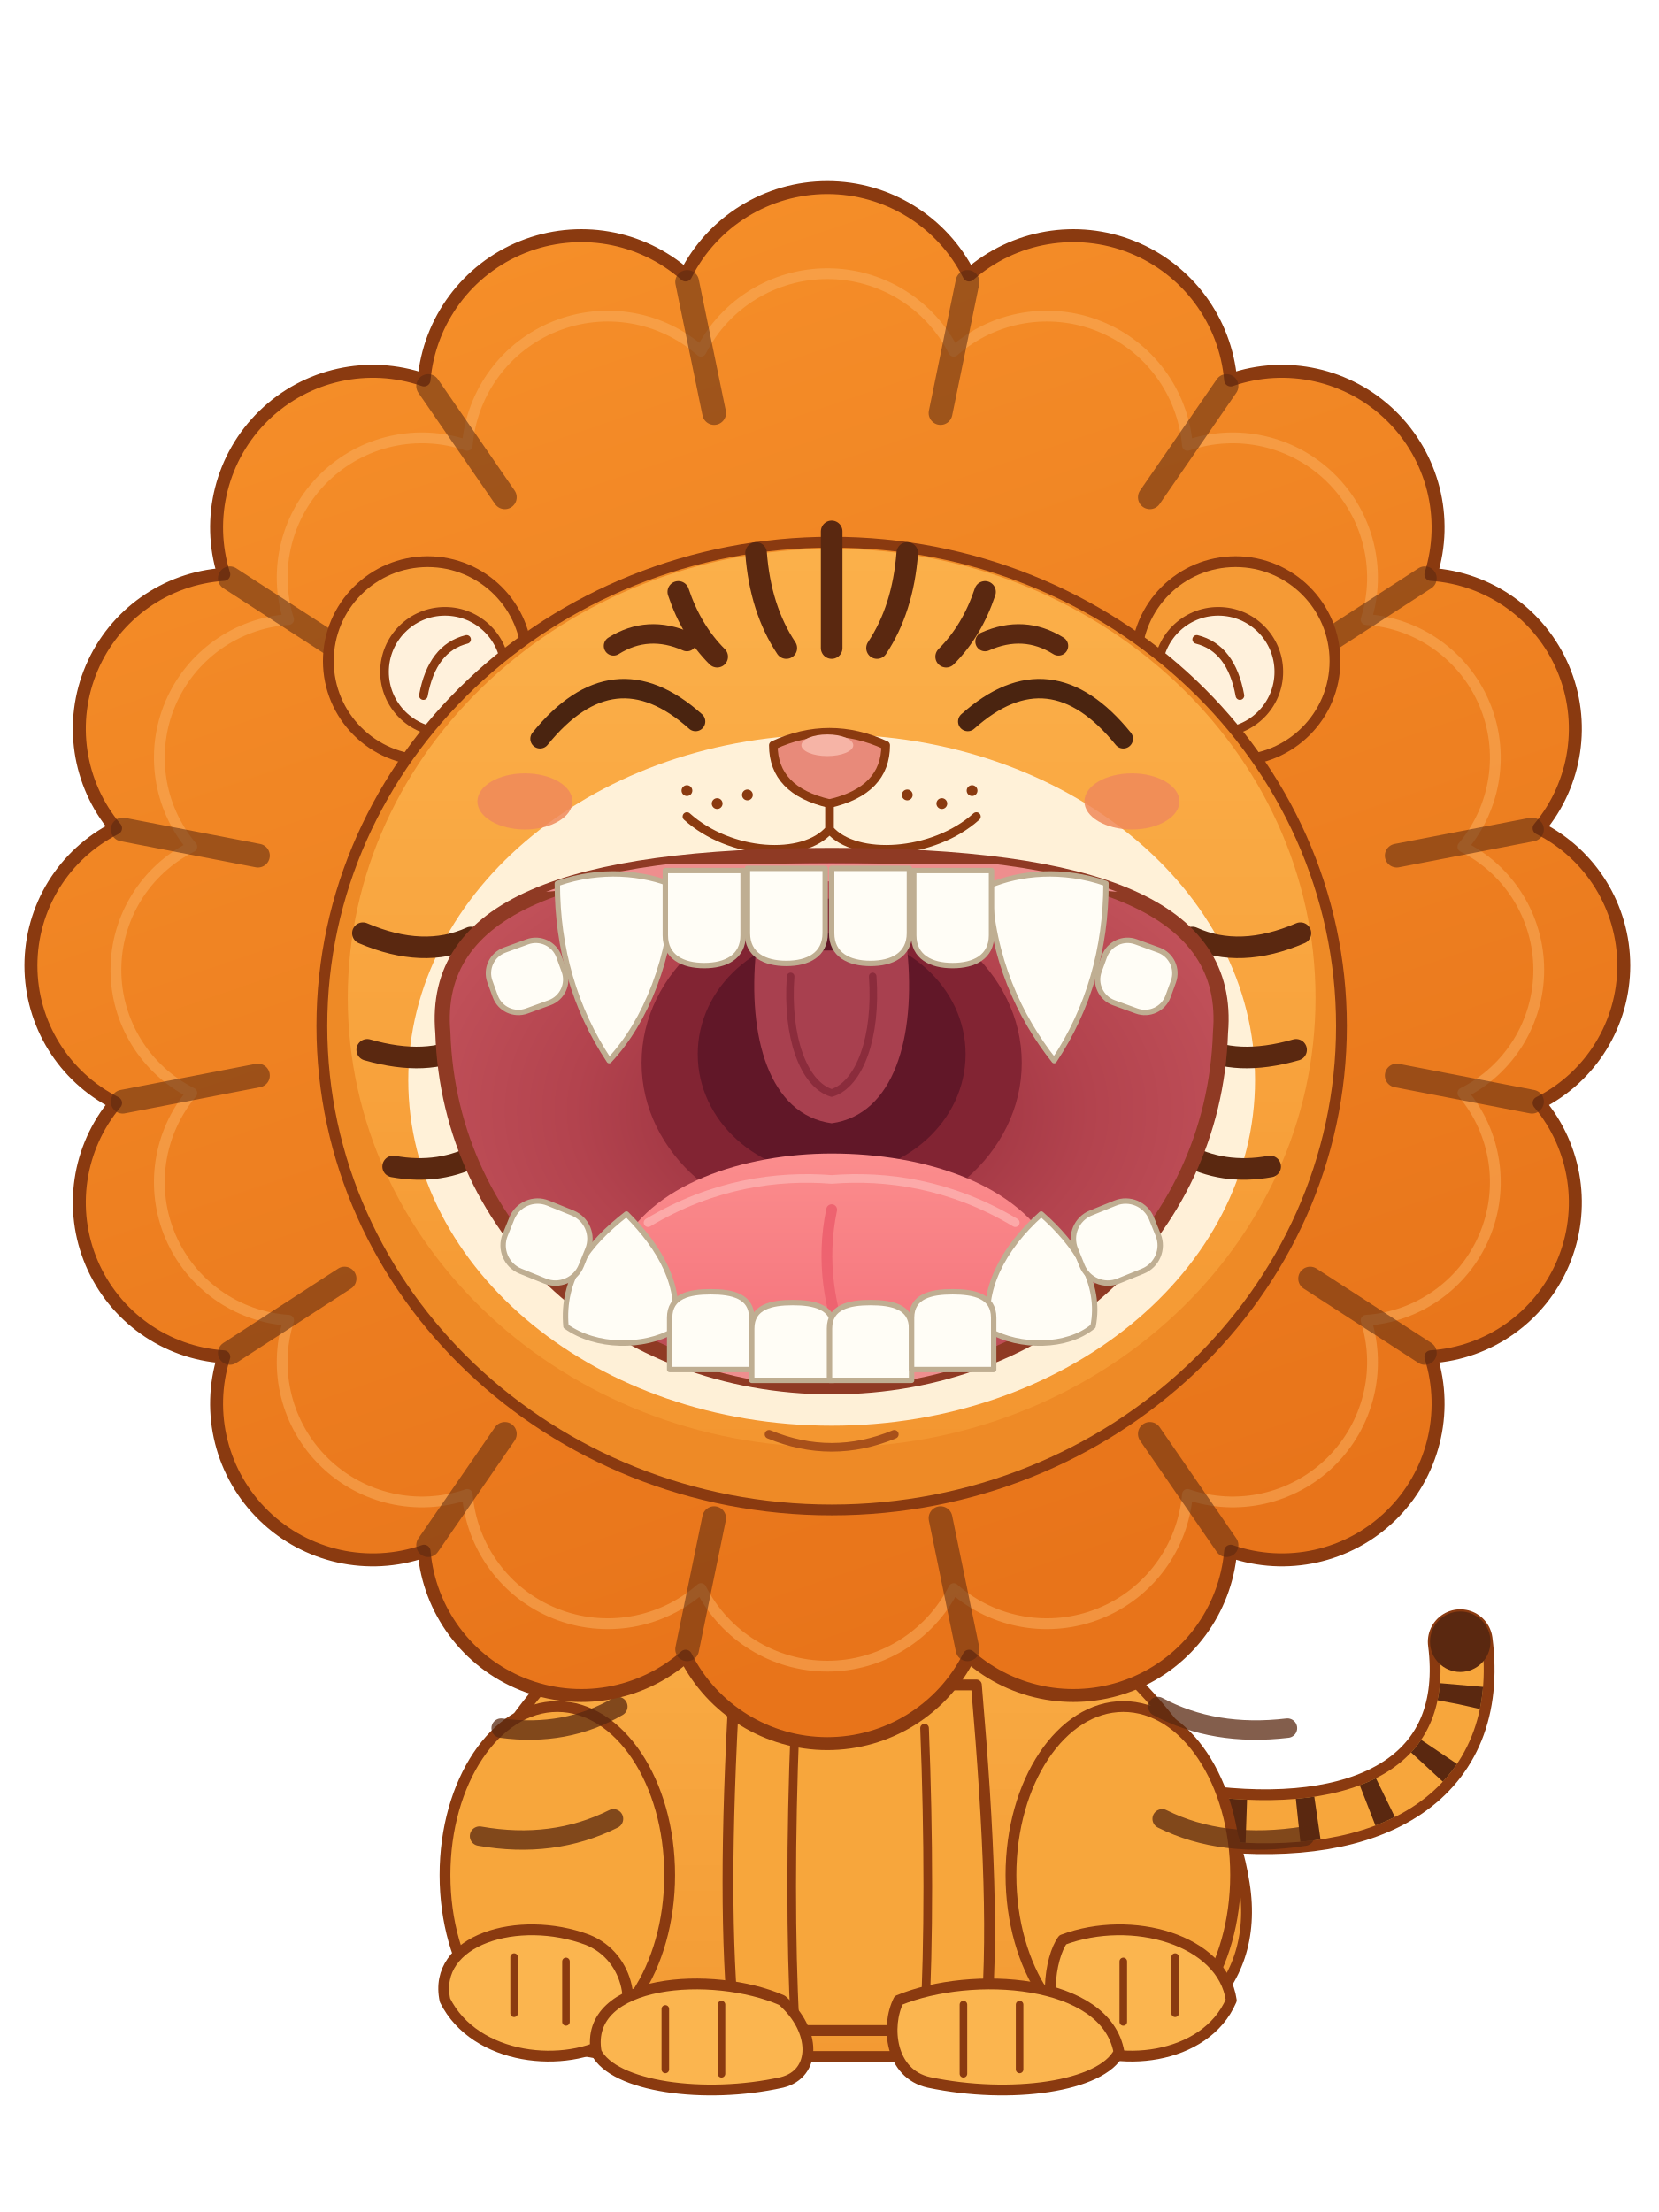
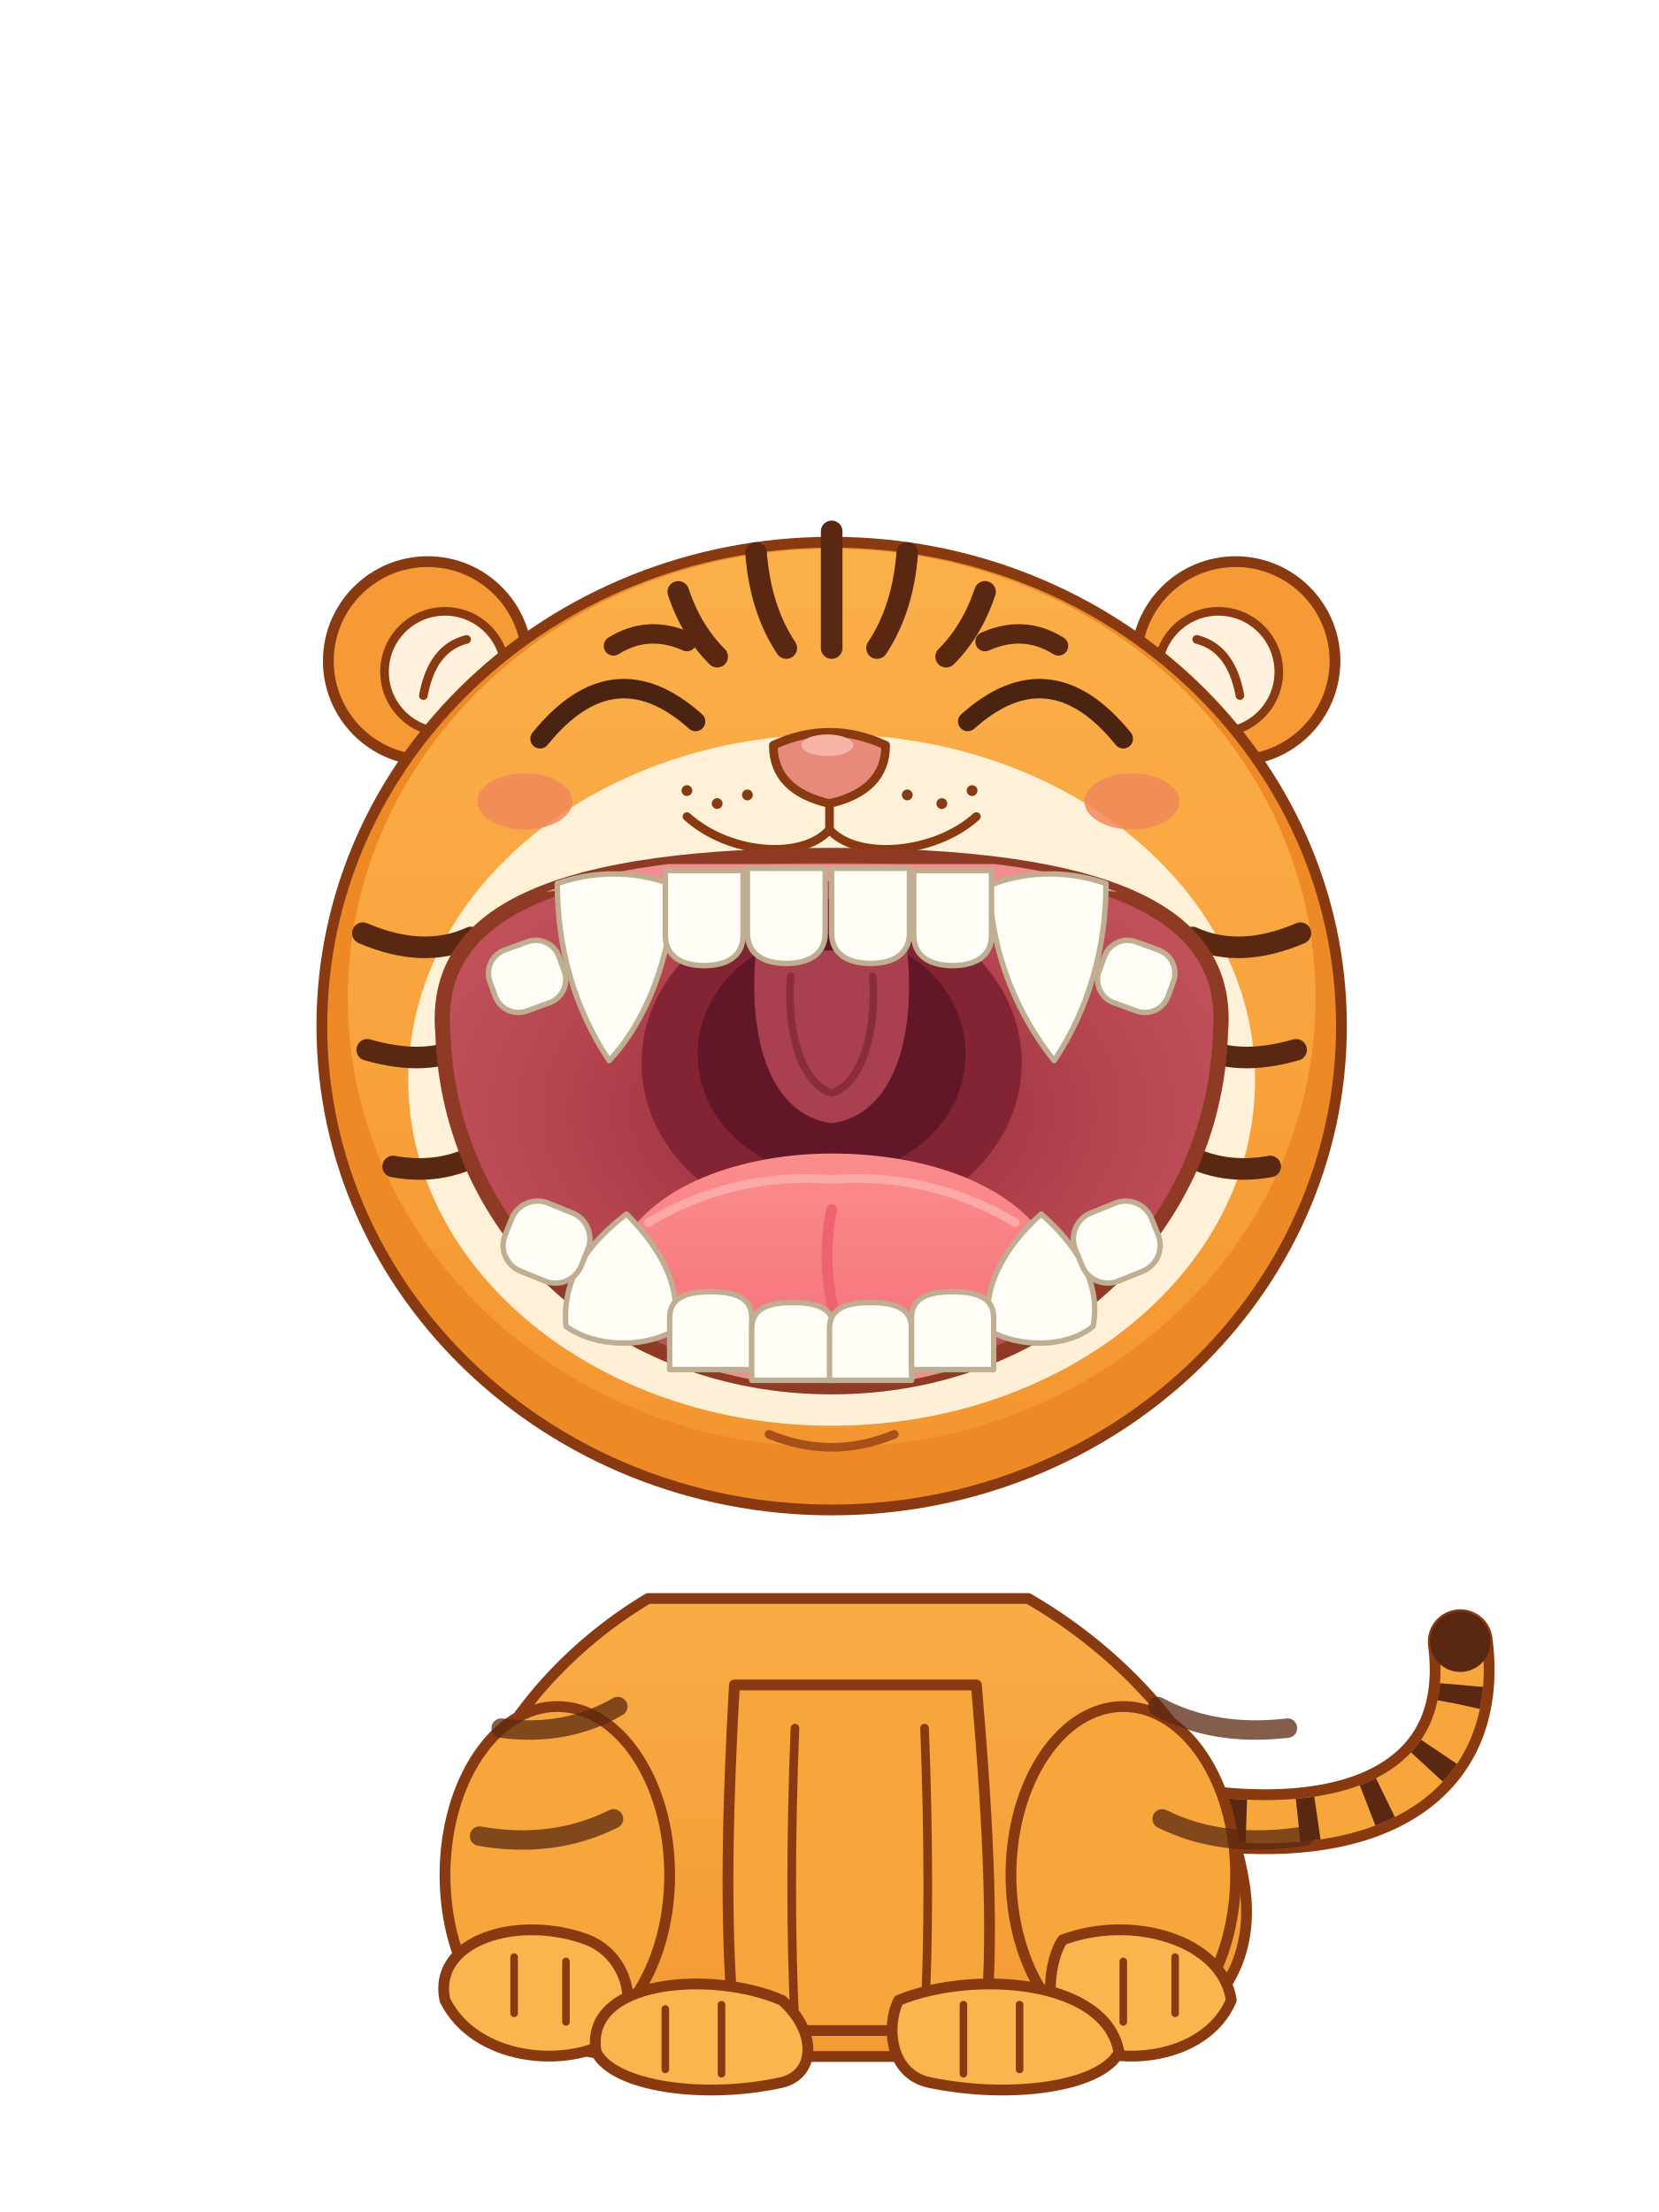
<svg xmlns="http://www.w3.org/2000/svg" viewBox="0 0 768 1024" width="768" height="1024">
  <defs>
    <radialGradient id="mouthG" cx="50%" cy="48%" r="60%">
      <stop offset="0" stop-color="#8e2a38" />
      <stop offset=".55" stop-color="#b3434e" />
      <stop offset="1" stop-color="#c4545c" />
    </radialGradient>
    <linearGradient id="tongueG" x1="0" y1="0" x2="0" y2="1">
      <stop offset="0" stop-color="#fb8d8d" />
      <stop offset="1" stop-color="#f4707a" />
    </linearGradient>
    <clipPath id="mouthClip">
      <path d="M205 478 C200 420 262 396 385 396 C508 396 570 420 565 478 C562 572 484 642 385 642 C286 642 208 572 205 478 Z" />
    </clipPath>
  </defs>
  <g stroke="#8a3a10" stroke-width="5" stroke-linejoin="round" stroke-linecap="round">
    <defs>
      <linearGradient id="bodyG_tiger" x1="0" y1="0" x2="0" y2="1">
        <stop offset="0" stop-color="#f9ac45" />
        <stop offset="1" stop-color="#f39a33" />
      </linearGradient>
    </defs>
    <path d="M562 842 C636 850 684 822 676 760" fill="none" stroke="#8a3a10" stroke-width="30" />
    <path d="M562 842 C636 850 684 822 676 760" fill="none" stroke="#f7a63c" stroke-width="20" />
    <path d="M562 842 C636 850 684 822 676 760" fill="none" stroke="#5a2810" stroke-width="20" stroke-dasharray="9 24" stroke-dashoffset="-6" stroke-linecap="butt" />
    <circle cx="676" cy="760" r="14" fill="#5a2810" stroke="none" />
    <path d="M300 740 C250 770 214 820 210 872 C206 922 244 952 296 952 L494 952 C546 952 584 922 576 872 C568 820 528 770 476 740 Z" fill="url(#bodyG_tiger)" />
    <ellipse cx="258" cy="868" rx="52" ry="78" fill="#f7a63c" />
    <ellipse cx="520" cy="868" rx="52" ry="78" fill="#f7a63c" />
    <path d="M232 800 Q262 804 286 790 M222 850 Q256 856 284 842 M536 790 Q562 804 596 800 M538 842 Q566 856 604 850" fill="none" stroke="#5a2810" stroke-width="9" opacity=".75" />
    <path d="M340 780 C336 850 336 900 340 940 L456 940 C460 900 458 850 452 780 Z" fill="#f7a63c" />
    <path d="M368 800 C366 850 366 900 368 936 M428 800 C430 850 430 900 428 936" fill="none" stroke-width="4" />
    <g transform="translate(0 14)">
      <path d="M206 912 C200 884 240 872 272 884 C292 892 296 918 284 930 C262 944 220 940 206 912 Z" fill="#fbb54f" />
      <path d="M238 892 V918 M262 894 V922" fill="none" stroke-width="3.5" />
      <path d="M492 884 C524 872 566 884 570 912 C558 940 516 944 494 930 C482 918 486 892 492 884 Z" fill="#fbb54f" />
      <path d="M520 894 V922 M544 892 V918" fill="none" stroke-width="3.5" />
      <path d="M276 936 C270 902 330 898 362 912 C378 926 378 946 362 950 C326 958 284 952 276 936 Z" fill="#fbb54f" />
      <path d="M308 916 V944 M334 914 V946" fill="none" stroke-width="3.5" />
      <path d="M416 912 C450 898 512 902 518 936 C510 952 468 958 430 950 C412 946 410 924 416 912 Z" fill="#fbb54f" />
      <path d="M446 914 V946 M472 914 V944" fill="none" stroke-width="3.5" />
    </g>
  </g>
  <g stroke="#8a3a10" stroke-width="5" stroke-linejoin="round" stroke-linecap="round">
    <defs>
-       <linearGradient id="ruffG_tiger" x1="0" y1="0" x2="0.35" y2="1">
-         <stop offset="0" stop-color="#f7922b" />
-         <stop offset="1" stop-color="#e8741a" />
-       </linearGradient>
      <linearGradient id="faceG_tiger" x1="0" y1="0" x2="0" y2="1">
        <stop offset="0" stop-color="#fbb04a" />
        <stop offset=".6" stop-color="#f8a23c" />
        <stop offset="1" stop-color="#f39630" />
      </linearGradient>
    </defs>
-     <path d="M448.6 127.3 A73.1 73.1 0 0 1 569.7 175.9 A72.3 72.3 0 0 1 662.4 265.9 A71.6 71.6 0 0 1 712.5 383.4 A71.2 71.2 0 0 1 712.5 510.6 A71.6 71.6 0 0 1 662.4 628.1 A72.3 72.3 0 0 1 569.7 718.1 A73.1 73.1 0 0 1 448.6 766.7 A73.4 73.4 0 0 1 317.4 766.7 A73.1 73.1 0 0 1 196.3 718.1 A72.3 72.3 0 0 1 103.6 628.1 A71.6 71.6 0 0 1 53.5 510.6 A71.2 71.2 0 0 1 53.5 383.4 A71.6 71.6 0 0 1 103.6 265.9 A72.3 72.3 0 0 1 196.3 175.9 A73.1 73.1 0 0 1 317.4 127.3 A73.4 73.4 0 0 1 448.6 127.3 Z" fill="url(#ruffG_tiger)" stroke-width="6" />
-     <path d="M441.5 162.6 A65.3 65.3 0 0 1 549.7 206.2 A64.7 64.7 0 0 1 632.4 286.8 A64.1 64.1 0 0 1 677.2 392.0 A63.8 63.8 0 0 1 677.2 506.0 A64.1 64.1 0 0 1 632.4 611.2 A64.7 64.7 0 0 1 549.7 691.8 A65.3 65.3 0 0 1 441.5 735.4 A65.6 65.6 0 0 1 324.5 735.4 A65.3 65.3 0 0 1 216.3 691.8 A64.7 64.7 0 0 1 133.6 611.2 A64.1 64.1 0 0 1 88.8 506.0 A63.8 63.8 0 0 1 88.8 392.0 A64.1 64.1 0 0 1 133.6 286.8 A64.7 64.7 0 0 1 216.3 206.2 A65.3 65.3 0 0 1 324.5 162.6 A65.6 65.6 0 0 1 441.5 162.6 Z" fill="none" stroke="#f9ad5c" stroke-width="5" opacity=".55" />
-     <path d="M435.4 191.2 L447.9 130.5 M532.3 230.2 L567.8 178.7 M606.5 302.1 L659.6 267.7 M646.6 396.1 L709.2 384.0 M646.6 497.9 L709.2 510.0 M606.5 591.9 L659.6 626.3 M532.3 663.8 L567.8 715.3 M435.4 702.8 L447.9 763.5 M330.6 702.8 L318.1 763.5 M233.7 663.8 L198.2 715.3 M159.5 591.9 L106.4 626.3 M119.4 497.9 L56.8 510.0 M119.4 396.1 L56.8 384.0 M159.5 302.1 L106.4 267.7 M233.7 230.2 L198.2 178.7 M330.6 191.2 L318.1 130.5" fill="none" stroke="#5a2810" stroke-width="11" stroke-linecap="round" opacity=".55" />
    <circle cx="198" cy="306" r="46" fill="#f59a35" />
    <circle cx="206" cy="311" r="28" fill="#fff1dc" stroke-width="4" />
    <path d="M196 322 Q200 300 216 296" fill="none" stroke="#8a3a10" stroke-width="4" />
    <g transform="translate(770 0) scale(-1 1)">
      <circle cx="198" cy="306" r="46" fill="#f59a35" />
      <circle cx="206" cy="311" r="28" fill="#fff1dc" stroke-width="4" />
      <path d="M196 322 Q200 300 216 296" fill="none" stroke="#8a3a10" stroke-width="4" />
    </g>
    <ellipse cx="385" cy="475" rx="236" ry="224" fill="#ee8a26" />
    <ellipse cx="385" cy="462" rx="224" ry="208" fill="url(#faceG_tiger)" stroke="none" />
    <ellipse cx="385" cy="500" rx="196" ry="160" fill="#fff4e0" stroke="none" opacity=".95" />
    <g stroke="#5a2810" stroke-width="10" fill="none">
      <path d="M385 246 V300 M350 256 Q352 282 364 300 M420 256 Q418 282 406 300 M314 274 Q320 292 332 304 M456 274 Q450 292 438 304" />
      <path d="M168 432 Q196 444 218 434 M170 486 Q198 494 216 484 M182 540 Q204 544 222 534" fill="none" />
      <g transform="translate(770 0) scale(-1 1)">
        <path d="M168 432 Q196 444 218 434 M170 486 Q198 494 216 484 M182 540 Q204 544 222 534" fill="none" />
      </g>
    </g>
    <path d="M284 299 Q300 289 318 297 M456 297 Q474 289 490 299" fill="none" stroke="#5a2810" stroke-width="9" />
    <path d="M250 342 Q284 300 322 334 M448 334 Q486 300 520 342" fill="none" stroke="#4a2410" stroke-width="9" />
    <ellipse cx="243" cy="371" rx="22" ry="13" fill="#f08a5a" stroke="none" opacity=".85" />
    <ellipse cx="524" cy="371" rx="22" ry="13" fill="#f08a5a" stroke="none" opacity=".85" />
    <path d="M358 345 Q384 333 410 345 Q410 366 384 372 Q358 366 358 345 Z" fill="#e88a7a" stroke="#8a3a10" stroke-width="4" />
    <ellipse cx="383" cy="345" rx="12" ry="5" fill="#f6b4a6" stroke="none" />
    <path d="M384 372 V384 M384 384 C372 398 338 396 318 378 M384 384 C396 398 432 396 452 378" fill="none" stroke="#8a3a10" stroke-width="4" />
    <g fill="#8a3a10" stroke="none">
      <circle cx="318" cy="366" r="2.5" />
      <circle cx="332" cy="372" r="2.5" />
      <circle cx="346" cy="368" r="2.5" />
      <circle cx="420" cy="368" r="2.5" />
      <circle cx="436" cy="372" r="2.5" />
      <circle cx="450" cy="366" r="2.5" />
    </g>
  </g>
  <g stroke-linejoin="round" stroke-linecap="round">
    <path d="M205 478 C200 420 262 396 385 396 C508 396 570 420 565 478 C562 572 484 642 385 642 C286 642 208 572 205 478 Z" fill="url(#mouthG)" stroke="#8f3a24" stroke-width="7" />
    <g clip-path="url(#mouthClip)" stroke="none">
      <ellipse cx="385" cy="492" rx="88" ry="76" fill="#822433" />
      <ellipse cx="385" cy="488" rx="62" ry="56" fill="#611728" />
      <path d="M350 440 C346 480 356 516 385 520 C414 516 424 480 420 440 Z" fill="#a8404f" />
      <path d="M366 452 C364 480 372 502 385 506 C398 502 406 480 404 452" fill="none" stroke="#8b2c3c" stroke-width="3.5" />
      <path d="M286 580 C300 548 345 534 385 534 C428 534 472 548 488 580 C470 618 432 636 385 636 C340 636 302 618 286 580 Z" fill="url(#tongueG)" />
      <path d="M300 566 C330 548 360 544 385 546 C410 544 440 548 470 566" fill="none" stroke="#fdb1b0" stroke-width="4" opacity=".8" />
      <path d="M385 560 C380 584 384 606 392 626" fill="none" stroke="#ee6370" stroke-width="5" />
      <path d="M205 400 H565 V420 C520 410 450 408 385 408 C320 408 250 410 205 420 Z" fill="#ee8e8e" />
      <path d="M205 640 H565 V618 C520 626 450 630 385 630 C320 630 250 626 205 618 Z" fill="#ee8e8e" />
    </g>
    <g id="teeth" fill="#fffdf6" stroke="#bfae92" stroke-width="2.5">
      <g transform="translate(285 451)">
        <path class="tooth" data-k="TL" d="M-27 -42 C-7 -49 13 -47 27 -41 C26 -8 14 22 -3 40 C-19 16 -27 -12 -27 -42 Z" />
      </g>
      <g transform="translate(485 451)">
        <path class="tooth" data-k="TR" d="M-27 -41 C-13 -47 7 -49 27 -42 C27 -12 19 16 3 40 C-13 20 -26 -8 -27 -41 Z" />
      </g>
      <g transform="translate(244 452) rotate(-20)">
        <rect class="tooth" data-k="TL" x="-17" y="-15" width="34" height="30" rx="11.4" />
      </g>
      <g transform="translate(526 452) rotate(20)">
        <rect class="tooth" data-k="TR" x="-17" y="-15" width="34" height="30" rx="11.4" />
      </g>
      <g transform="translate(326 425)">
        <path class="tooth" data-k="F" d="M-18 -22 H18 V8 C18 18 10 22 0 22 C-10 22 -18 18 -18 8 Z" />
      </g>
      <g transform="translate(364 424)">
        <path class="tooth" data-k="F" d="M-18 -22 H18 V8 C18 18 10 22 0 22 C-10 22 -18 18 -18 8 Z" />
      </g>
      <g transform="translate(403 424)">
        <path class="tooth" data-k="F" d="M-18 -22 H18 V8 C18 18 10 22 0 22 C-10 22 -18 18 -18 8 Z" />
      </g>
      <g transform="translate(441 425)">
        <path class="tooth" data-k="F" d="M-18 -22 H18 V8 C18 18 10 22 0 22 C-10 22 -18 18 -18 8 Z" />
      </g>
      <g transform="translate(287 589)">
        <path class="tooth" data-k="BL" d="M-25 25 C-27 3 -15 -13 3 -27 C19 -11 29 7 25 27 C11 35 -11 35 -25 25 Z" />
      </g>
      <g transform="translate(482 589)">
        <path class="tooth" data-k="BR" d="M-24 27 C-28 9 -18 -11 0 -27 C16 -13 28 5 24 25 C12 35 -10 35 -24 27 Z" />
      </g>
      <g transform="translate(253 575) rotate(22)">
        <rect class="tooth" data-k="BL" x="-19" y="-17" width="38" height="34" rx="12.9" />
      </g>
      <g transform="translate(517 575) rotate(-22)">
        <rect class="tooth" data-k="BR" x="-19" y="-17" width="38" height="34" rx="12.9" />
      </g>
      <g transform="translate(329 616)">
        <path class="tooth" data-k="F" d="M-19 18 H19 V-6 C19 -16 10 -18 0 -18 C-10 -18 -19 -16 -19 -6 Z" />
      </g>
      <g transform="translate(367 621)">
        <path class="tooth" data-k="F" d="M-19 18 H19 V-6 C19 -16 10 -18 0 -18 C-10 -18 -19 -16 -19 -6 Z" />
      </g>
      <g transform="translate(403 621)">
        <path class="tooth" data-k="F" d="M-19 18 H19 V-6 C19 -16 10 -18 0 -18 C-10 -18 -19 -16 -19 -6 Z" />
      </g>
      <g transform="translate(441 616)">
        <path class="tooth" data-k="F" d="M-19 18 H19 V-6 C19 -16 10 -18 0 -18 C-10 -18 -19 -16 -19 -6 Z" />
      </g>
    </g>
  </g>
  <g stroke-linejoin="round" stroke-linecap="round">
    <path d="M356 664 Q385 676 414 664" fill="none" stroke="#a8501a" stroke-width="4" />
  </g>
</svg>
